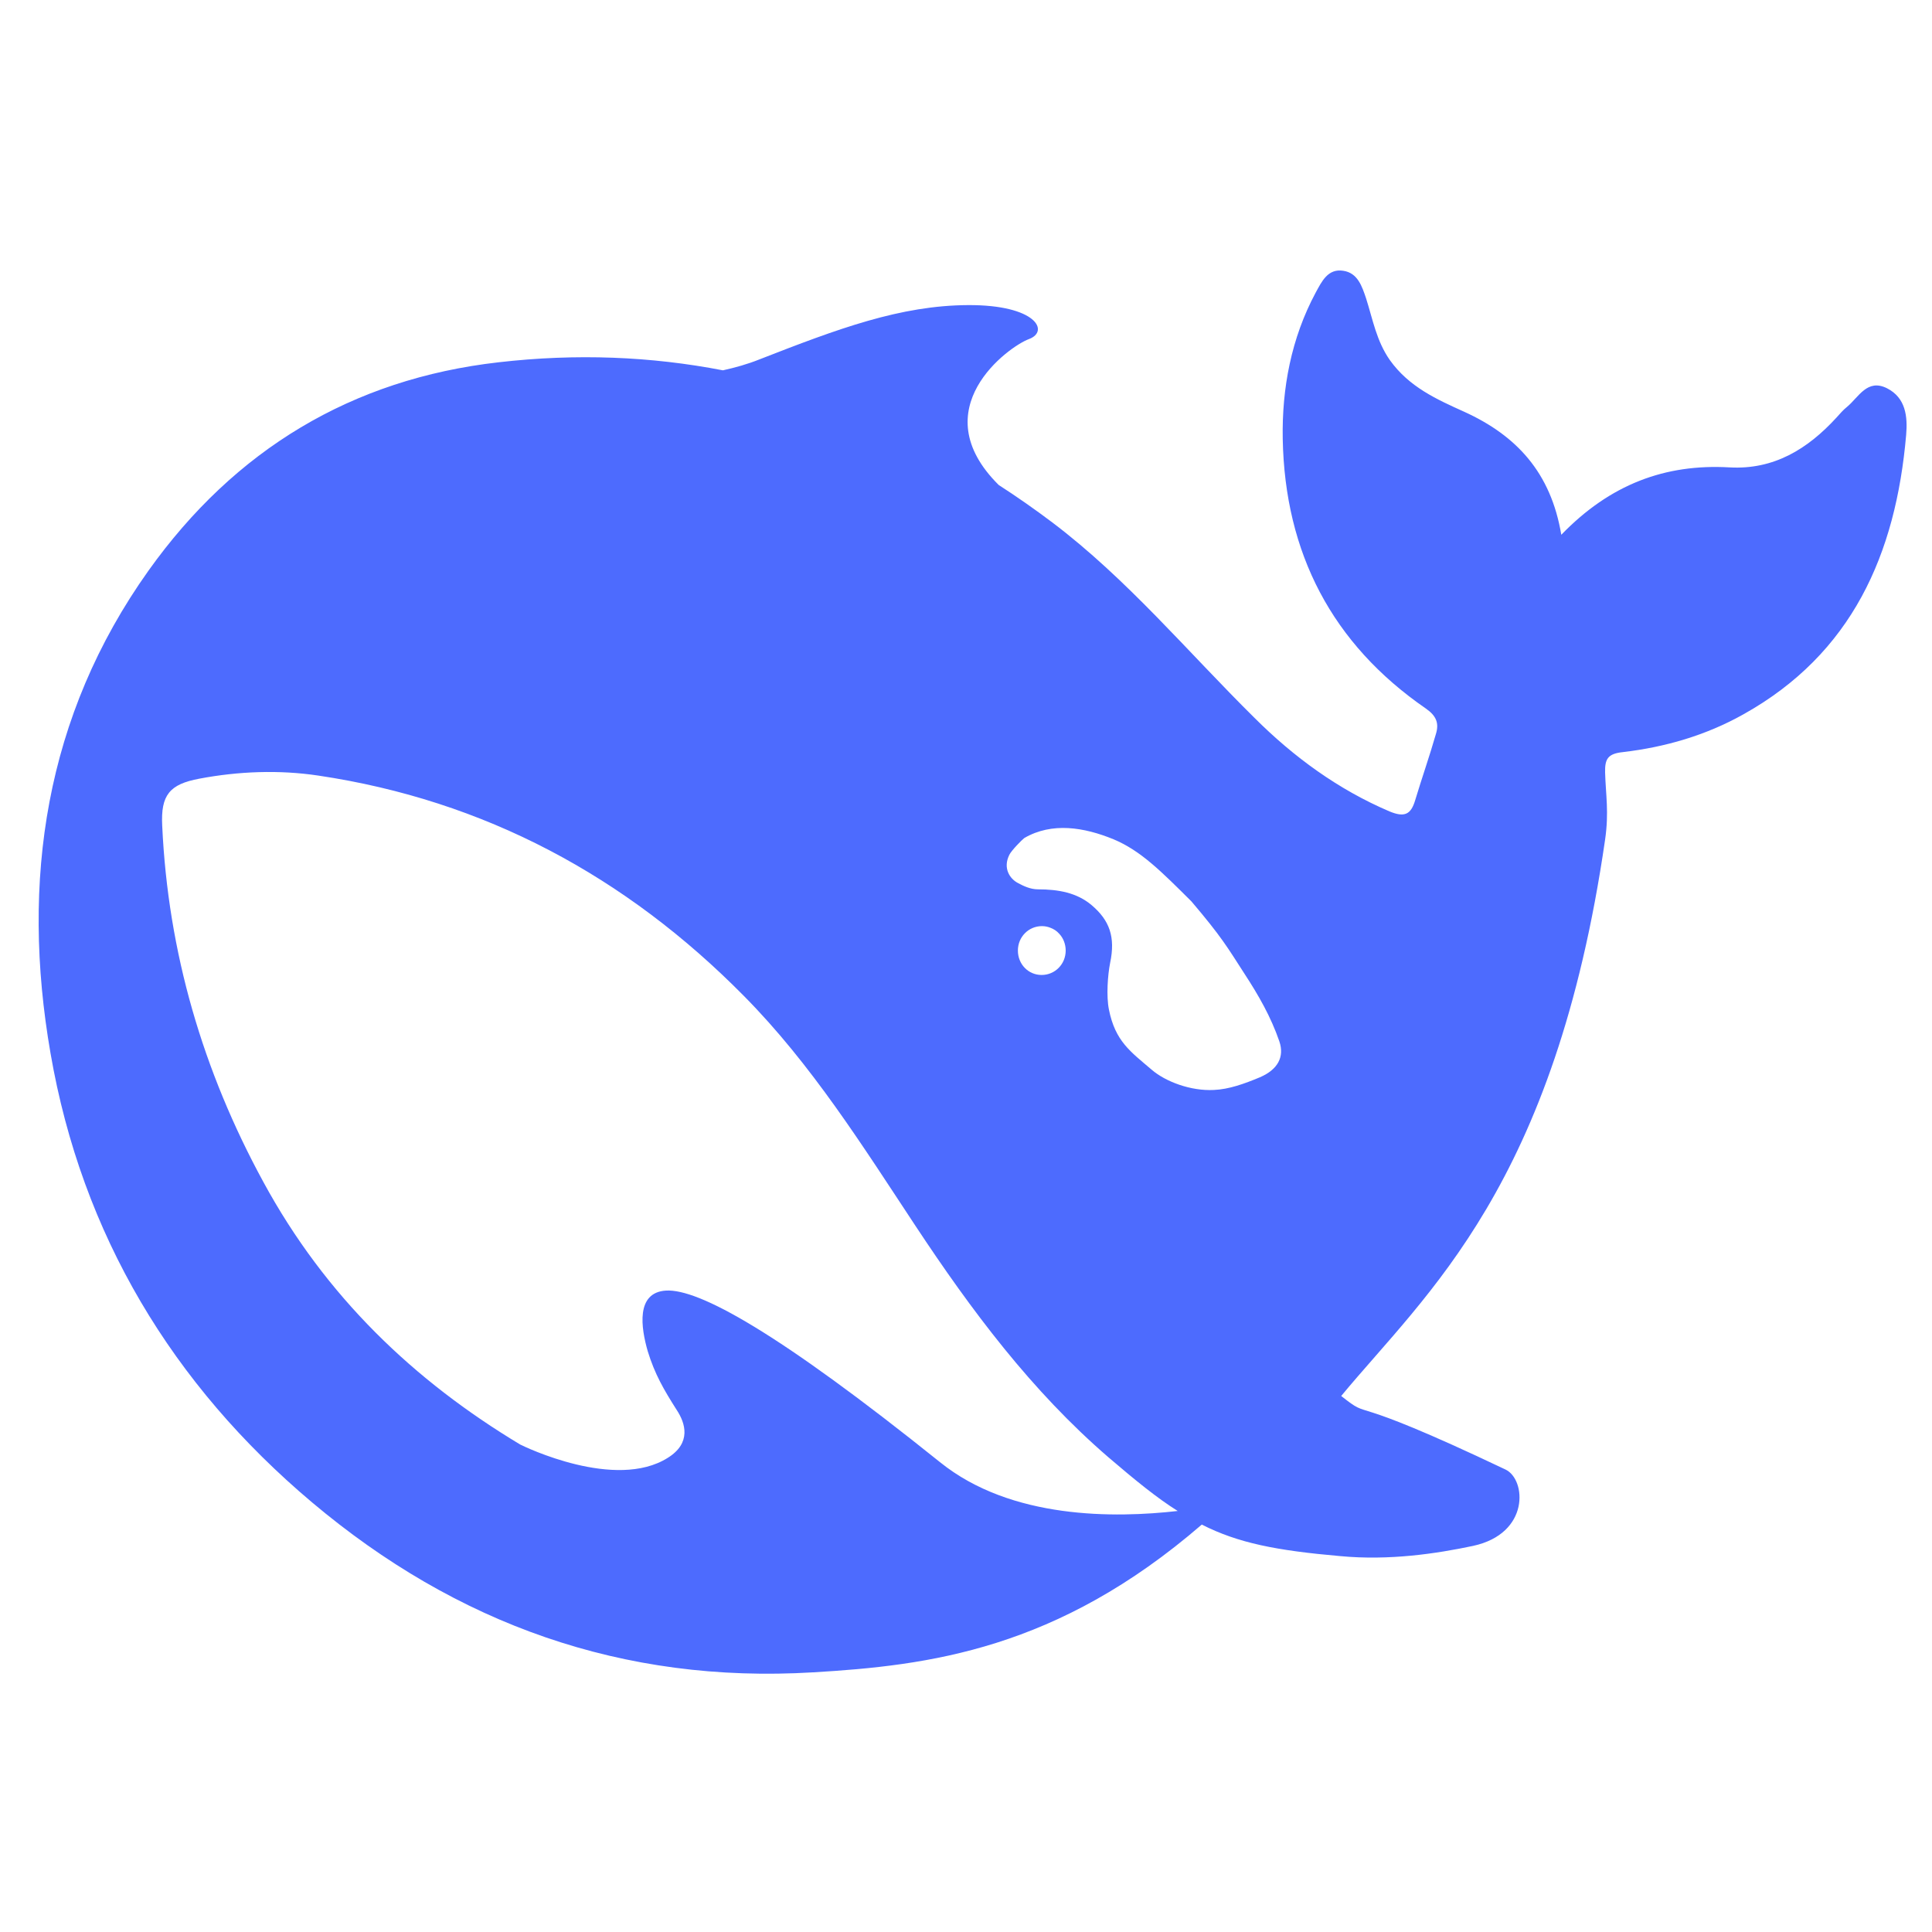
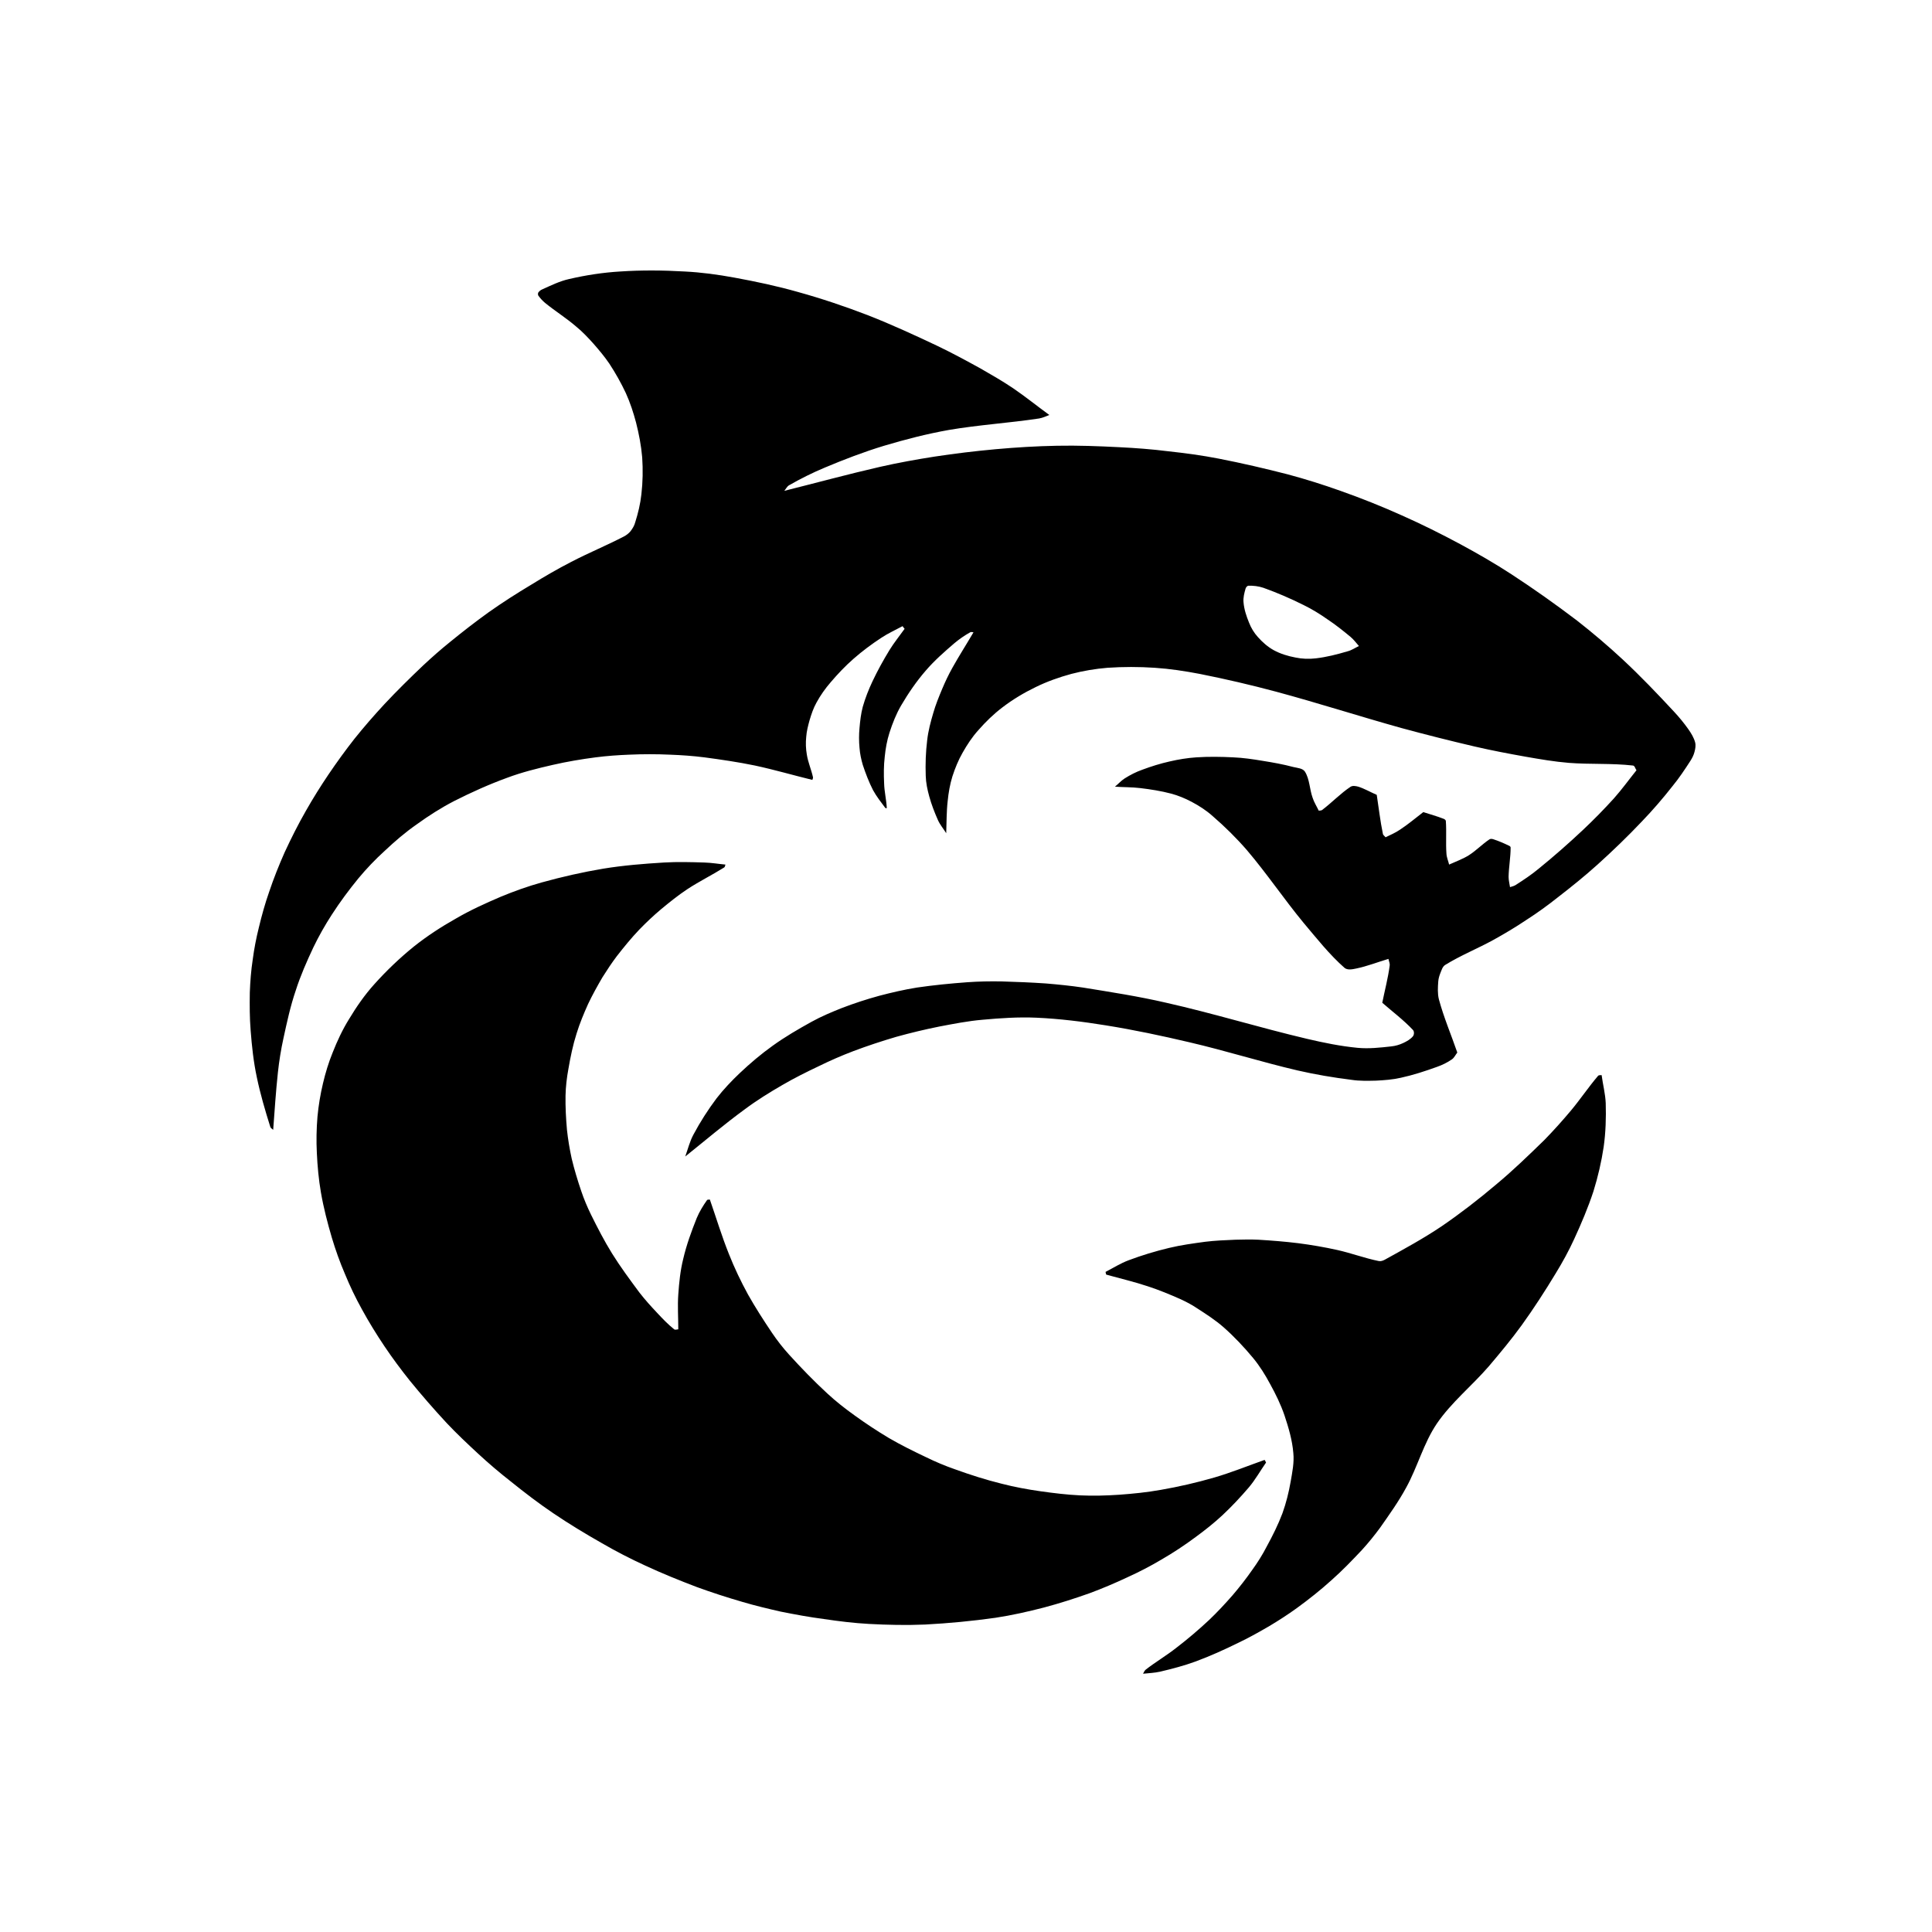
<svg xmlns="http://www.w3.org/2000/svg" width="50" height="50" viewBox="0 0 50 50" fill="none">
-   <path d="M48.835 10.048C48.323 9.792 48.102 10.28 47.803 10.528C47.701 10.608 47.614 10.712 47.527 10.808C46.779 11.624 45.905 12.16 44.762 12.096C43.092 12 41.666 12.536 40.406 13.84C40.138 12.232 39.248 11.272 37.893 10.656C37.184 10.336 36.467 10.016 35.97 9.32C35.623 8.824 35.529 8.272 35.356 7.728C35.246 7.4 35.135 7.064 34.765 7.008C34.363 6.944 34.206 7.288 34.048 7.576C33.418 8.752 33.173 10.048 33.197 11.36C33.252 14.312 34.474 16.664 36.9 18.336C37.176 18.528 37.247 18.72 37.16 19C36.995 19.576 36.797 20.136 36.624 20.712C36.514 21.08 36.349 21.16 35.962 21C34.631 20.432 33.481 19.592 32.464 18.576C30.739 16.872 29.179 14.992 27.233 13.52C26.776 13.176 26.319 12.856 25.847 12.552C23.862 10.584 26.107 8.968 26.627 8.776C27.17 8.576 26.816 7.888 25.059 7.896C23.302 7.904 21.695 8.504 19.647 9.304C19.348 9.424 19.032 9.512 18.709 9.584C16.85 9.224 14.92 9.144 12.903 9.376C9.106 9.808 6.073 11.64 3.843 14.768C1.165 18.528 0.534 22.8 1.307 27.256C2.118 31.952 4.466 35.84 8.074 38.88C11.816 42.032 16.125 43.576 21.041 43.28C24.027 43.104 27.352 42.696 31.102 39.456C32.047 39.936 33.04 40.128 34.686 40.272C35.955 40.392 37.176 40.208 38.121 40.008C39.602 39.688 39.499 38.288 38.964 38.032C34.623 35.968 35.576 36.808 34.71 36.128C36.916 33.464 40.24 30.696 41.54 21.728C41.643 21.016 41.556 20.568 41.54 19.992C41.532 19.64 41.611 19.504 42.005 19.464C43.092 19.336 44.148 19.032 45.117 18.488C47.929 16.92 49.064 14.344 49.331 11.256C49.371 10.784 49.324 10.296 48.835 10.048ZM24.326 37.84C20.12 34.464 18.079 33.352 17.236 33.4C16.448 33.448 16.59 34.368 16.763 34.968C16.944 35.56 17.181 35.968 17.512 36.488C17.74 36.832 17.898 37.344 17.283 37.728C15.928 38.584 13.573 37.44 13.462 37.384C10.721 35.736 8.428 33.56 6.813 30.584C5.253 27.72 4.348 24.648 4.198 21.368C4.158 20.576 4.387 20.296 5.159 20.152C6.175 19.96 7.223 19.92 8.239 20.072C12.533 20.712 16.189 22.672 19.253 25.776C21.002 27.544 22.325 29.656 23.689 31.72C25.138 33.912 26.698 36 28.683 37.712C29.384 38.312 29.943 38.768 30.479 39.104C28.864 39.288 26.17 39.328 24.326 37.84ZM26.343 24.6C26.343 24.248 26.619 23.968 26.966 23.968C27.044 23.968 27.115 23.984 27.178 24.008C27.265 24.04 27.344 24.088 27.407 24.16C27.517 24.272 27.58 24.432 27.58 24.6C27.58 24.952 27.304 25.232 26.957 25.232C26.611 25.232 26.343 24.952 26.343 24.6ZM32.606 27.88C32.205 28.048 31.803 28.192 31.416 28.208C30.818 28.24 30.164 27.992 29.81 27.688C29.258 27.216 28.864 26.952 28.699 26.128C28.628 25.776 28.668 25.232 28.73 24.92C28.872 24.248 28.714 23.816 28.25 23.424C27.872 23.104 27.391 23.016 26.863 23.016C26.666 23.016 26.485 22.928 26.351 22.856C26.13 22.744 25.949 22.464 26.123 22.12C26.178 22.008 26.446 21.736 26.509 21.688C27.226 21.272 28.053 21.408 28.817 21.72C29.526 22.016 30.061 22.56 30.834 23.328C31.622 24.256 31.763 24.512 32.212 25.208C32.567 25.752 32.89 26.312 33.11 26.952C33.245 27.352 33.071 27.68 32.606 27.88Z" fill="#4D6BFE" fill-rule="nonzero" />
+   <path id="path" d="M41.45 27.824C41.419 27.829 41.381 27.819 41.36 27.84C41.111 28.132 40.899 28.45 40.655 28.742C40.432 29.007 40.204 29.262 39.965 29.506C39.562 29.898 39.158 30.291 38.723 30.652C38.272 31.034 37.8 31.4 37.312 31.734C36.84 32.052 36.341 32.323 35.842 32.599C35.795 32.625 35.736 32.647 35.683 32.636C35.317 32.562 34.967 32.429 34.606 32.349C34.272 32.275 33.932 32.217 33.598 32.174C33.259 32.132 32.914 32.105 32.569 32.084C32.373 32.074 32.171 32.079 31.969 32.084C31.709 32.095 31.449 32.105 31.189 32.137C30.876 32.18 30.563 32.222 30.256 32.296C29.9 32.381 29.55 32.487 29.21 32.615C28.998 32.694 28.807 32.816 28.611 32.917C28.616 32.938 28.621 32.965 28.627 32.986C28.988 33.087 29.354 33.172 29.704 33.289C29.996 33.384 30.277 33.501 30.553 33.623C30.701 33.692 30.845 33.766 30.977 33.856C31.216 34.01 31.455 34.164 31.667 34.35C31.943 34.594 32.197 34.864 32.431 35.146C32.601 35.352 32.744 35.581 32.871 35.819C33.015 36.079 33.147 36.35 33.243 36.631C33.349 36.949 33.444 37.273 33.471 37.602C33.497 37.851 33.444 38.101 33.402 38.345C33.354 38.621 33.285 38.897 33.19 39.162C33.078 39.459 32.935 39.745 32.781 40.027C32.675 40.234 32.548 40.435 32.41 40.626C32.251 40.854 32.081 41.072 31.9 41.284C31.709 41.502 31.508 41.719 31.296 41.921C31.025 42.175 30.744 42.414 30.447 42.642C30.192 42.844 29.911 43.008 29.651 43.21C29.619 43.237 29.603 43.279 29.582 43.316C29.73 43.3 29.879 43.295 30.022 43.263C30.335 43.189 30.643 43.109 30.945 42.998C31.317 42.86 31.683 42.695 32.038 42.52C32.319 42.388 32.59 42.234 32.855 42.08C33.094 41.937 33.333 41.783 33.561 41.618C33.874 41.39 34.176 41.151 34.463 40.891C34.739 40.647 34.993 40.382 35.243 40.117C35.413 39.931 35.572 39.735 35.72 39.533C35.954 39.199 36.193 38.865 36.389 38.504C36.686 37.968 36.84 37.353 37.185 36.843C37.561 36.292 38.097 35.862 38.532 35.358C38.824 35.013 39.116 34.663 39.381 34.297C39.694 33.862 39.986 33.411 40.262 32.954C40.437 32.668 40.601 32.371 40.739 32.068C40.925 31.665 41.1 31.251 41.238 30.832C41.355 30.455 41.445 30.068 41.503 29.681C41.556 29.304 41.567 28.927 41.556 28.551C41.546 28.307 41.482 28.068 41.45 27.824ZM9.033 26.375C8.864 26.646 8.726 26.943 8.609 27.24C8.503 27.5 8.423 27.765 8.359 28.036C8.291 28.323 8.243 28.609 8.216 28.901C8.19 29.214 8.184 29.527 8.2 29.84C8.216 30.185 8.248 30.53 8.306 30.864C8.375 31.262 8.476 31.649 8.588 32.031C8.683 32.349 8.795 32.663 8.927 32.97C9.055 33.283 9.203 33.591 9.368 33.888C9.548 34.217 9.744 34.535 9.951 34.843C10.158 35.151 10.376 35.443 10.604 35.729C10.911 36.106 11.23 36.472 11.559 36.827C11.819 37.103 12.095 37.363 12.376 37.623C12.646 37.873 12.933 38.117 13.225 38.345C13.58 38.631 13.941 38.907 14.318 39.162C14.726 39.438 15.145 39.692 15.575 39.936C15.941 40.149 16.323 40.345 16.705 40.52C17.14 40.722 17.586 40.902 18.032 41.072C18.424 41.215 18.817 41.342 19.22 41.459C19.544 41.555 19.878 41.634 20.207 41.709C20.578 41.783 20.95 41.852 21.321 41.9C21.708 41.958 22.101 42.006 22.488 42.027C22.971 42.053 23.459 42.064 23.942 42.043C24.552 42.011 25.157 41.953 25.762 41.868C26.186 41.804 26.605 41.709 27.019 41.602C27.417 41.496 27.815 41.369 28.202 41.231C28.531 41.109 28.855 40.971 29.173 40.822C29.476 40.685 29.773 40.531 30.059 40.361C30.362 40.186 30.659 39.99 30.945 39.777C31.184 39.602 31.418 39.417 31.635 39.215C31.879 38.987 32.107 38.743 32.325 38.488C32.489 38.292 32.617 38.064 32.765 37.851C32.755 37.83 32.744 37.804 32.728 37.782C32.293 37.936 31.863 38.111 31.423 38.239C30.967 38.371 30.505 38.477 30.043 38.557C29.688 38.621 29.322 38.658 28.961 38.684C28.627 38.706 28.293 38.716 27.953 38.7C27.613 38.684 27.269 38.642 26.929 38.594C26.589 38.546 26.25 38.483 25.921 38.398C25.512 38.297 25.115 38.17 24.717 38.026C24.457 37.936 24.207 37.83 23.958 37.708C23.634 37.554 23.311 37.395 23.003 37.215C22.7 37.034 22.403 36.838 22.117 36.631C21.873 36.456 21.634 36.27 21.411 36.063C21.066 35.745 20.737 35.405 20.419 35.055C20.26 34.88 20.111 34.689 19.979 34.493C19.761 34.169 19.549 33.84 19.358 33.501C19.172 33.161 19.008 32.816 18.865 32.456C18.679 31.994 18.536 31.517 18.371 31.044C18.345 31.05 18.313 31.039 18.297 31.06C18.196 31.203 18.101 31.357 18.032 31.522C17.894 31.867 17.766 32.217 17.681 32.583C17.607 32.88 17.575 33.193 17.554 33.501C17.533 33.803 17.554 34.1 17.554 34.403C17.522 34.403 17.48 34.424 17.448 34.403C17.289 34.275 17.146 34.127 17.008 33.978C16.848 33.809 16.689 33.633 16.546 33.448C16.302 33.119 16.058 32.79 15.84 32.44C15.639 32.116 15.464 31.776 15.294 31.432C15.198 31.235 15.113 31.034 15.045 30.832C14.949 30.551 14.864 30.27 14.795 29.983C14.742 29.739 14.7 29.49 14.673 29.24C14.647 28.943 14.631 28.651 14.636 28.354C14.641 28.121 14.668 27.893 14.71 27.665C14.763 27.357 14.827 27.044 14.922 26.747C15.002 26.487 15.108 26.232 15.22 25.983C15.331 25.749 15.458 25.521 15.591 25.293C15.708 25.107 15.83 24.922 15.962 24.747C16.148 24.508 16.339 24.274 16.546 24.057C16.726 23.871 16.917 23.691 17.114 23.526C17.331 23.346 17.549 23.171 17.788 23.012C18.095 22.81 18.429 22.646 18.743 22.449C18.764 22.433 18.764 22.402 18.774 22.375C18.594 22.359 18.414 22.327 18.228 22.322C17.878 22.311 17.533 22.301 17.183 22.322C16.657 22.354 16.132 22.396 15.612 22.481C15.076 22.571 14.54 22.693 14.021 22.837C13.66 22.937 13.304 23.065 12.959 23.208C12.562 23.378 12.164 23.558 11.792 23.776C11.416 23.988 11.049 24.227 10.71 24.497C10.344 24.794 9.999 25.123 9.686 25.473C9.437 25.749 9.224 26.057 9.033 26.375ZM6.646 27.877C6.736 28.312 6.863 28.742 6.996 29.166C7.007 29.198 7.044 29.214 7.07 29.24C7.107 28.742 7.139 28.248 7.192 27.755C7.224 27.458 7.272 27.161 7.336 26.869C7.426 26.455 7.516 26.036 7.654 25.633C7.776 25.251 7.94 24.879 8.11 24.518C8.253 24.221 8.413 23.94 8.588 23.67C8.8 23.341 9.033 23.028 9.277 22.73C9.484 22.481 9.712 22.242 9.951 22.025C10.216 21.775 10.487 21.542 10.784 21.335C11.092 21.112 11.416 20.905 11.755 20.73C12.195 20.507 12.652 20.301 13.119 20.131C13.501 19.987 13.904 19.887 14.302 19.796C14.668 19.712 15.045 19.648 15.416 19.6C15.702 19.563 15.994 19.542 16.281 19.531C16.636 19.515 16.992 19.515 17.342 19.531C17.639 19.542 17.936 19.563 18.228 19.6C18.668 19.659 19.103 19.722 19.538 19.812C20.037 19.919 20.525 20.062 21.024 20.184C21.029 20.163 21.045 20.136 21.04 20.115C20.997 19.919 20.912 19.728 20.881 19.531C20.854 19.377 20.849 19.223 20.865 19.07C20.875 18.926 20.912 18.783 20.95 18.645C20.997 18.486 21.05 18.327 21.13 18.184C21.231 17.998 21.358 17.817 21.501 17.653C21.682 17.441 21.873 17.239 22.085 17.053C22.313 16.852 22.557 16.671 22.807 16.507C22.982 16.39 23.173 16.305 23.358 16.205C23.374 16.226 23.39 16.252 23.411 16.274C23.279 16.459 23.136 16.634 23.019 16.825C22.86 17.085 22.711 17.356 22.578 17.637C22.478 17.849 22.393 18.067 22.329 18.29C22.281 18.47 22.26 18.656 22.244 18.841C22.228 19.011 22.228 19.181 22.244 19.351C22.255 19.505 22.287 19.653 22.329 19.796C22.403 20.019 22.488 20.242 22.594 20.449C22.685 20.614 22.801 20.762 22.913 20.911C22.923 20.916 22.95 20.921 22.95 20.911C22.939 20.693 22.886 20.486 22.881 20.274C22.87 20.041 22.87 19.812 22.897 19.584C22.918 19.372 22.955 19.165 23.019 18.964C23.098 18.719 23.194 18.475 23.321 18.258C23.507 17.94 23.719 17.632 23.958 17.356C24.181 17.096 24.441 16.868 24.701 16.645C24.828 16.539 24.966 16.443 25.109 16.364C25.13 16.348 25.168 16.364 25.194 16.364C25.014 16.671 24.823 16.969 24.648 17.282C24.547 17.462 24.462 17.642 24.382 17.833C24.297 18.035 24.213 18.242 24.154 18.449C24.085 18.682 24.022 18.916 23.995 19.16C23.958 19.462 23.947 19.77 23.958 20.078C23.963 20.258 24 20.433 24.048 20.608C24.106 20.82 24.186 21.027 24.276 21.229C24.329 21.346 24.419 21.452 24.488 21.563C24.499 21.287 24.494 21.006 24.526 20.73C24.547 20.518 24.584 20.301 24.648 20.094C24.717 19.881 24.801 19.674 24.913 19.478C25.03 19.271 25.162 19.07 25.321 18.895C25.507 18.682 25.714 18.481 25.937 18.311C26.207 18.104 26.499 17.929 26.807 17.78C27.099 17.637 27.412 17.526 27.725 17.441C28.033 17.361 28.346 17.308 28.664 17.282C29.067 17.255 29.476 17.255 29.884 17.282C30.277 17.308 30.664 17.367 31.051 17.441C31.715 17.573 32.378 17.727 33.03 17.902C34.113 18.194 35.184 18.539 36.267 18.841C36.893 19.011 37.524 19.17 38.161 19.319C38.596 19.42 39.042 19.505 39.487 19.584C39.853 19.648 40.225 19.712 40.601 19.743C41.153 19.786 41.71 19.749 42.262 19.812C42.31 19.818 42.321 19.897 42.352 19.934C42.156 20.178 41.976 20.428 41.769 20.661C41.514 20.942 41.249 21.213 40.973 21.473C40.601 21.823 40.214 22.163 39.822 22.481C39.631 22.64 39.429 22.773 39.222 22.906C39.18 22.932 39.127 22.943 39.079 22.959C39.068 22.874 39.042 22.784 39.042 22.693C39.047 22.439 39.095 22.189 39.095 21.935C39.095 21.908 39.068 21.892 39.042 21.882C38.92 21.823 38.787 21.765 38.654 21.722C38.623 21.712 38.58 21.701 38.548 21.722C38.363 21.844 38.209 22.009 38.018 22.131C37.859 22.232 37.678 22.295 37.503 22.375C37.482 22.285 37.439 22.189 37.434 22.094C37.413 21.813 37.439 21.526 37.418 21.245C37.413 21.218 37.386 21.202 37.365 21.192C37.19 21.123 37.01 21.075 36.835 21.017C36.633 21.171 36.442 21.335 36.23 21.473C36.113 21.553 35.986 21.606 35.858 21.669C35.837 21.638 35.795 21.616 35.789 21.579C35.72 21.25 35.683 20.911 35.63 20.571C35.471 20.502 35.317 20.412 35.153 20.359C35.089 20.343 35.015 20.327 34.956 20.359C34.691 20.534 34.468 20.773 34.214 20.964C34.192 20.98 34.155 20.974 34.129 20.98C34.076 20.868 34.007 20.762 33.97 20.645C33.89 20.423 33.895 20.168 33.773 19.972C33.715 19.881 33.577 19.876 33.471 19.85C33.211 19.781 32.946 19.733 32.675 19.69C32.426 19.648 32.171 19.611 31.916 19.6C31.598 19.584 31.28 19.579 30.961 19.6C30.728 19.616 30.5 19.653 30.272 19.706C30.033 19.759 29.794 19.834 29.566 19.919C29.401 19.977 29.248 20.056 29.104 20.147C29.014 20.205 28.94 20.29 28.855 20.359C29.072 20.375 29.295 20.369 29.513 20.396C29.778 20.428 30.049 20.47 30.309 20.539C30.489 20.587 30.669 20.661 30.839 20.751C31.03 20.852 31.221 20.974 31.386 21.123C31.699 21.393 32.001 21.691 32.272 22.004C32.786 22.608 33.232 23.272 33.736 23.882C34.076 24.285 34.405 24.704 34.797 25.049C34.877 25.113 34.999 25.086 35.1 25.065C35.381 25.007 35.651 24.9 35.933 24.816C35.943 24.874 35.975 24.932 35.964 24.996C35.922 25.314 35.837 25.633 35.773 25.951C36.039 26.184 36.325 26.397 36.569 26.657C36.601 26.694 36.601 26.773 36.569 26.816C36.506 26.895 36.41 26.948 36.32 26.991C36.219 27.039 36.113 27.07 36.002 27.081C35.715 27.113 35.423 27.145 35.137 27.118C34.696 27.076 34.256 26.986 33.826 26.885C32.606 26.598 31.407 26.227 30.181 25.951C29.47 25.786 28.749 25.675 28.027 25.558C27.709 25.511 27.391 25.479 27.072 25.452C26.69 25.426 26.303 25.41 25.921 25.399C25.624 25.394 25.332 25.399 25.035 25.42C24.6 25.452 24.16 25.495 23.73 25.558C23.401 25.611 23.077 25.686 22.754 25.771C22.425 25.861 22.101 25.967 21.783 26.089C21.517 26.195 21.252 26.306 21.003 26.444C20.658 26.635 20.318 26.832 19.995 27.065C19.698 27.277 19.416 27.516 19.146 27.771C18.934 27.972 18.727 28.19 18.546 28.423C18.323 28.72 18.122 29.033 17.947 29.362C17.851 29.538 17.803 29.739 17.734 29.93C18.244 29.522 18.743 29.097 19.273 28.71C19.586 28.476 19.92 28.269 20.26 28.073C20.562 27.898 20.87 27.744 21.183 27.596C21.475 27.452 21.777 27.32 22.085 27.203C22.451 27.065 22.822 26.943 23.199 26.832C23.565 26.731 23.937 26.641 24.313 26.566C24.679 26.497 25.051 26.423 25.428 26.391C25.889 26.349 26.356 26.317 26.823 26.338C27.422 26.365 28.017 26.439 28.611 26.535C29.338 26.651 30.065 26.805 30.786 26.975C31.72 27.192 32.643 27.484 33.577 27.702C34.038 27.808 34.505 27.887 34.978 27.946C35.184 27.978 35.402 27.972 35.614 27.967C35.826 27.956 36.039 27.941 36.251 27.893C36.569 27.824 36.877 27.723 37.185 27.612C37.323 27.564 37.455 27.5 37.577 27.415C37.636 27.373 37.668 27.299 37.715 27.24C37.556 26.779 37.365 26.333 37.238 25.861C37.201 25.712 37.211 25.553 37.222 25.399C37.227 25.33 37.248 25.256 37.275 25.187C37.307 25.113 37.328 25.022 37.397 24.975C37.8 24.725 38.241 24.55 38.654 24.322C38.941 24.163 39.227 23.993 39.503 23.807C39.784 23.627 40.055 23.431 40.315 23.224C40.665 22.953 41.015 22.672 41.344 22.375C41.737 22.02 42.124 21.648 42.49 21.261C42.771 20.969 43.037 20.661 43.286 20.343C43.456 20.136 43.604 19.913 43.748 19.69C43.795 19.616 43.833 19.542 43.854 19.457C43.875 19.377 43.891 19.292 43.87 19.213C43.838 19.091 43.769 18.979 43.695 18.873C43.583 18.714 43.456 18.56 43.323 18.417C42.894 17.955 42.458 17.499 41.997 17.069C41.62 16.719 41.222 16.38 40.814 16.061C40.262 15.642 39.694 15.239 39.116 14.862C38.686 14.581 38.241 14.326 37.79 14.082C37.296 13.817 36.797 13.568 36.283 13.34C35.763 13.106 35.232 12.894 34.691 12.703C34.245 12.544 33.789 12.4 33.333 12.278C32.739 12.125 32.144 11.987 31.545 11.87C31.11 11.785 30.675 11.727 30.234 11.679C29.815 11.626 29.391 11.594 28.961 11.573C28.425 11.546 27.889 11.525 27.353 11.536C26.823 11.546 26.292 11.578 25.762 11.626C25.237 11.674 24.711 11.737 24.186 11.817C23.714 11.891 23.242 11.976 22.775 12.082C21.942 12.273 21.125 12.496 20.297 12.703C20.339 12.655 20.366 12.592 20.419 12.56C20.716 12.39 21.024 12.236 21.342 12.103C21.846 11.891 22.356 11.695 22.881 11.536C23.433 11.371 23.99 11.228 24.557 11.127C25.332 10.995 26.117 10.947 26.892 10.83C26.987 10.814 27.072 10.772 27.157 10.74C26.844 10.512 26.542 10.268 26.223 10.05C25.947 9.864 25.661 9.7 25.374 9.535C25.008 9.334 24.637 9.132 24.26 8.952C23.666 8.671 23.067 8.395 22.456 8.156C21.862 7.928 21.263 7.726 20.653 7.557C20.111 7.403 19.56 7.286 19.008 7.185C18.578 7.106 18.148 7.047 17.713 7.026C17.161 6.994 16.604 6.989 16.053 7.026C15.607 7.052 15.161 7.121 14.726 7.222C14.487 7.275 14.259 7.387 14.036 7.488C13.994 7.503 13.957 7.535 13.93 7.572C13.92 7.594 13.92 7.625 13.93 7.647C13.978 7.716 14.042 7.785 14.105 7.838C14.365 8.05 14.647 8.225 14.901 8.443C15.071 8.58 15.22 8.74 15.363 8.899C15.506 9.063 15.649 9.233 15.771 9.413C15.931 9.658 16.074 9.912 16.196 10.172C16.307 10.416 16.392 10.676 16.461 10.936C16.535 11.228 16.594 11.53 16.62 11.838C16.641 12.156 16.636 12.475 16.599 12.793C16.573 13.037 16.514 13.281 16.44 13.515C16.419 13.6 16.371 13.679 16.318 13.748C16.27 13.806 16.206 13.854 16.143 13.886C15.692 14.12 15.225 14.311 14.779 14.544C14.429 14.724 14.09 14.921 13.755 15.128C13.373 15.356 13.002 15.594 12.641 15.849C12.302 16.093 11.973 16.348 11.649 16.613C11.405 16.809 11.171 17.016 10.943 17.229C10.604 17.552 10.269 17.881 9.951 18.221C9.681 18.513 9.421 18.81 9.171 19.123C8.938 19.42 8.715 19.728 8.503 20.041C8.296 20.348 8.1 20.661 7.919 20.98C7.718 21.33 7.537 21.691 7.367 22.057C7.219 22.391 7.081 22.736 6.964 23.086C6.858 23.388 6.773 23.696 6.699 24.004C6.63 24.28 6.577 24.556 6.54 24.837C6.497 25.118 6.476 25.399 6.465 25.686C6.46 26.015 6.46 26.344 6.487 26.673C6.518 27.076 6.561 27.479 6.646 27.877ZM32.235 15.234C32.245 15.202 32.272 15.165 32.304 15.159C32.436 15.154 32.569 15.17 32.696 15.212C33.052 15.34 33.397 15.488 33.736 15.658C33.954 15.764 34.161 15.892 34.357 16.03C34.564 16.167 34.765 16.327 34.956 16.486C35.036 16.555 35.1 16.64 35.169 16.719C35.068 16.767 34.978 16.831 34.871 16.857C34.601 16.937 34.33 17.006 34.054 17.038C33.879 17.059 33.699 17.053 33.524 17.016C33.328 16.979 33.137 16.921 32.961 16.825C32.808 16.74 32.67 16.618 32.553 16.486C32.457 16.38 32.378 16.252 32.325 16.114C32.256 15.945 32.197 15.77 32.182 15.584C32.171 15.467 32.203 15.345 32.235 15.234Z" fill="#000" fill-rule="evenodd" />
</svg>
